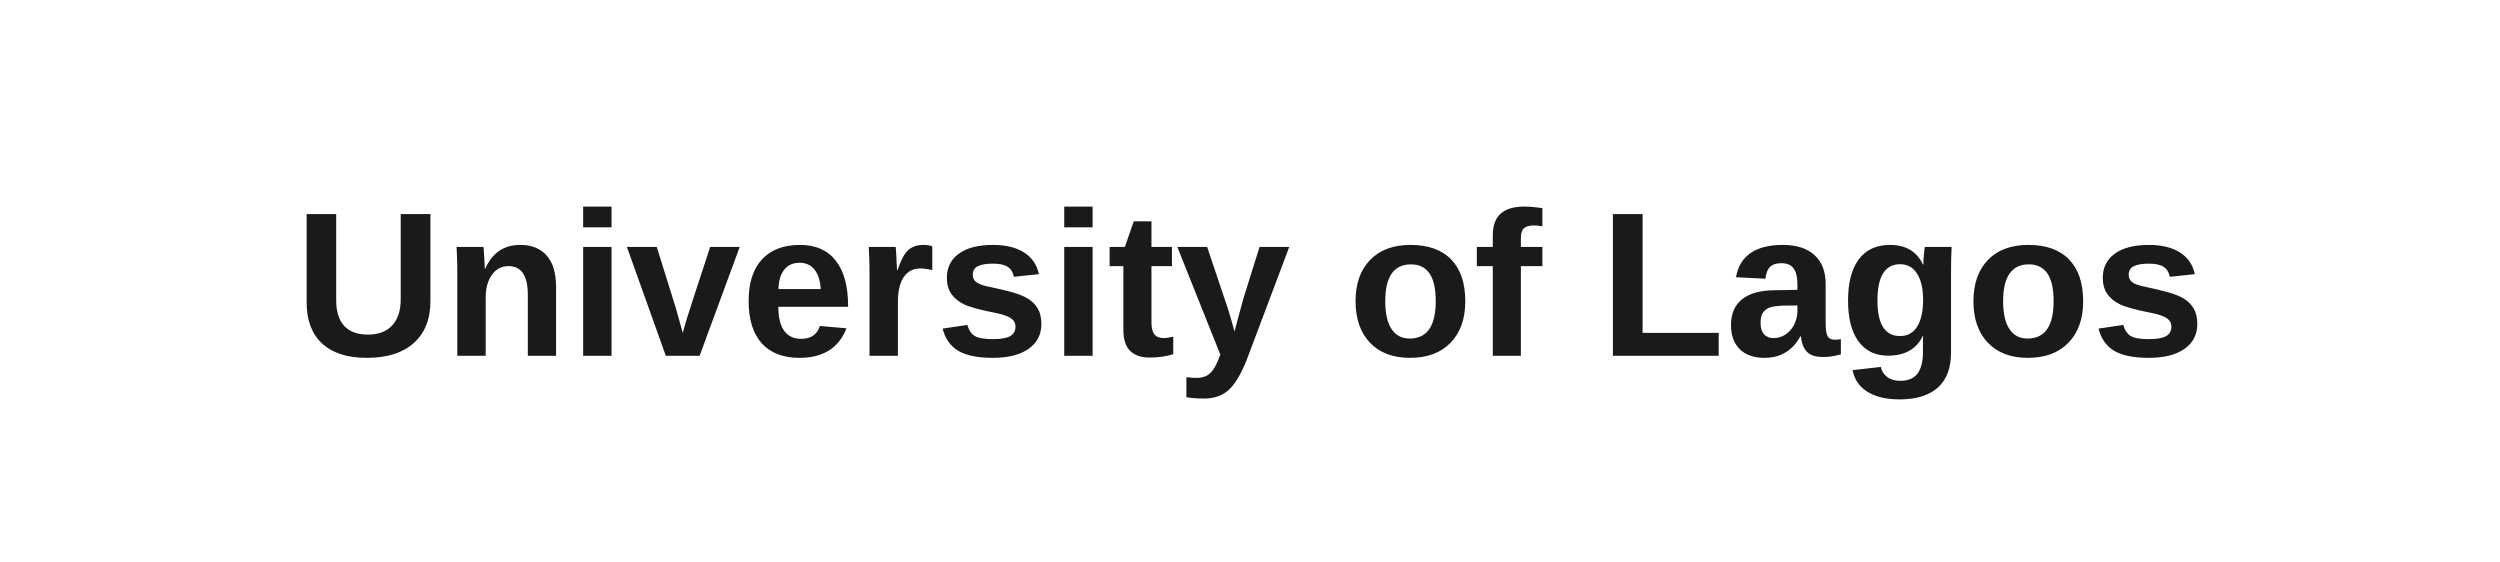
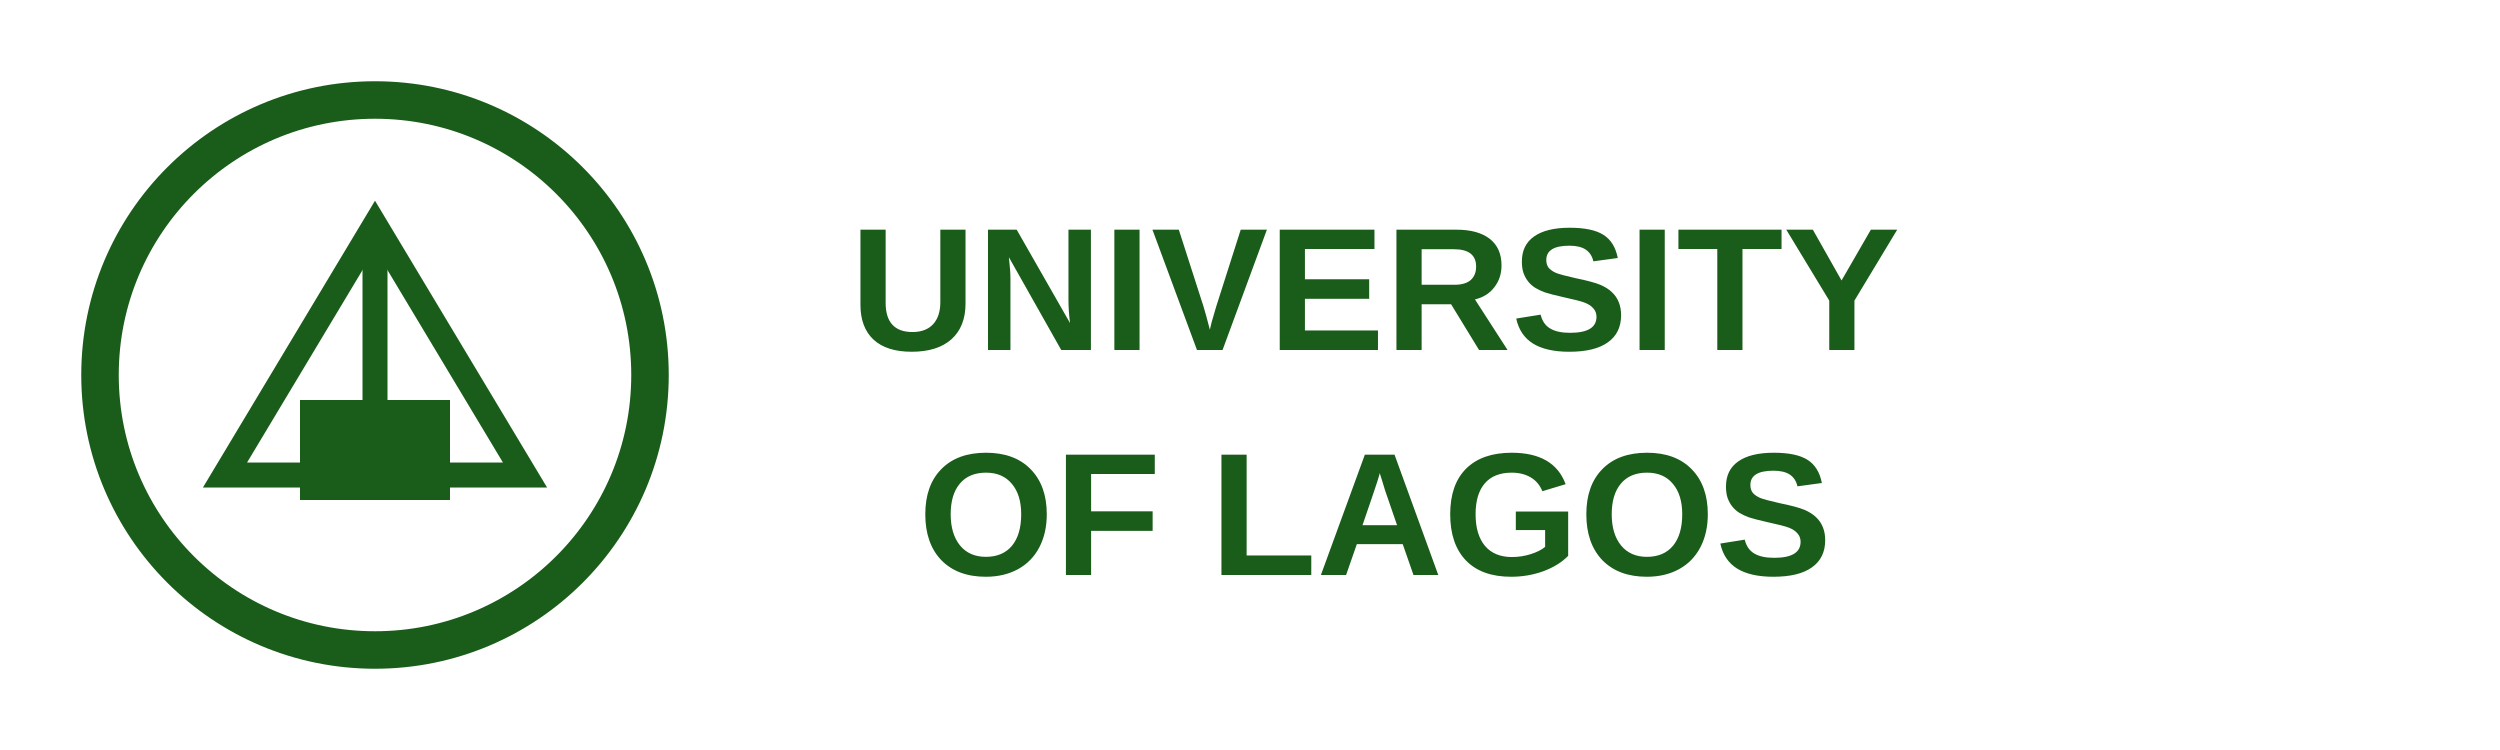
- <svg xmlns="http://www.w3.org/2000/svg" width="267" height="60" viewBox="0 0 267 60">
-   <text x="133.5" y="38.0" font-family="Arial, Helvetica, sans-serif" font-size="22" font-weight="bold" fill="#1a1a1a" text-anchor="middle">University of Lagos</text>
+ <svg xmlns="http://www.w3.org/2000/svg" width="200" height="60" viewBox="0 0 200 60">
+   <circle cx="30" cy="30" r="22" fill="none" stroke="#1a5d1a" stroke-width="3" />
+   <path d="M18 38 L30 18 L42 38 Z" fill="none" stroke="#1a5d1a" stroke-width="2" />
+   <line x1="30" y1="18" x2="30" y2="38" stroke="#1a5d1a" stroke-width="2" />
+   <rect x="24" y="32" width="12" height="8" fill="#1a5d1a" />
+   <text x="110" y="28" font-family="Arial, Helvetica, sans-serif" font-size="14" font-weight="bold" fill="#1a5d1a" text-anchor="middle">UNIVERSITY</text>
+   <text x="110" y="46" font-family="Arial, Helvetica, sans-serif" font-size="14" font-weight="bold" fill="#1a5d1a" text-anchor="middle">OF LAGOS</text>
</svg>
